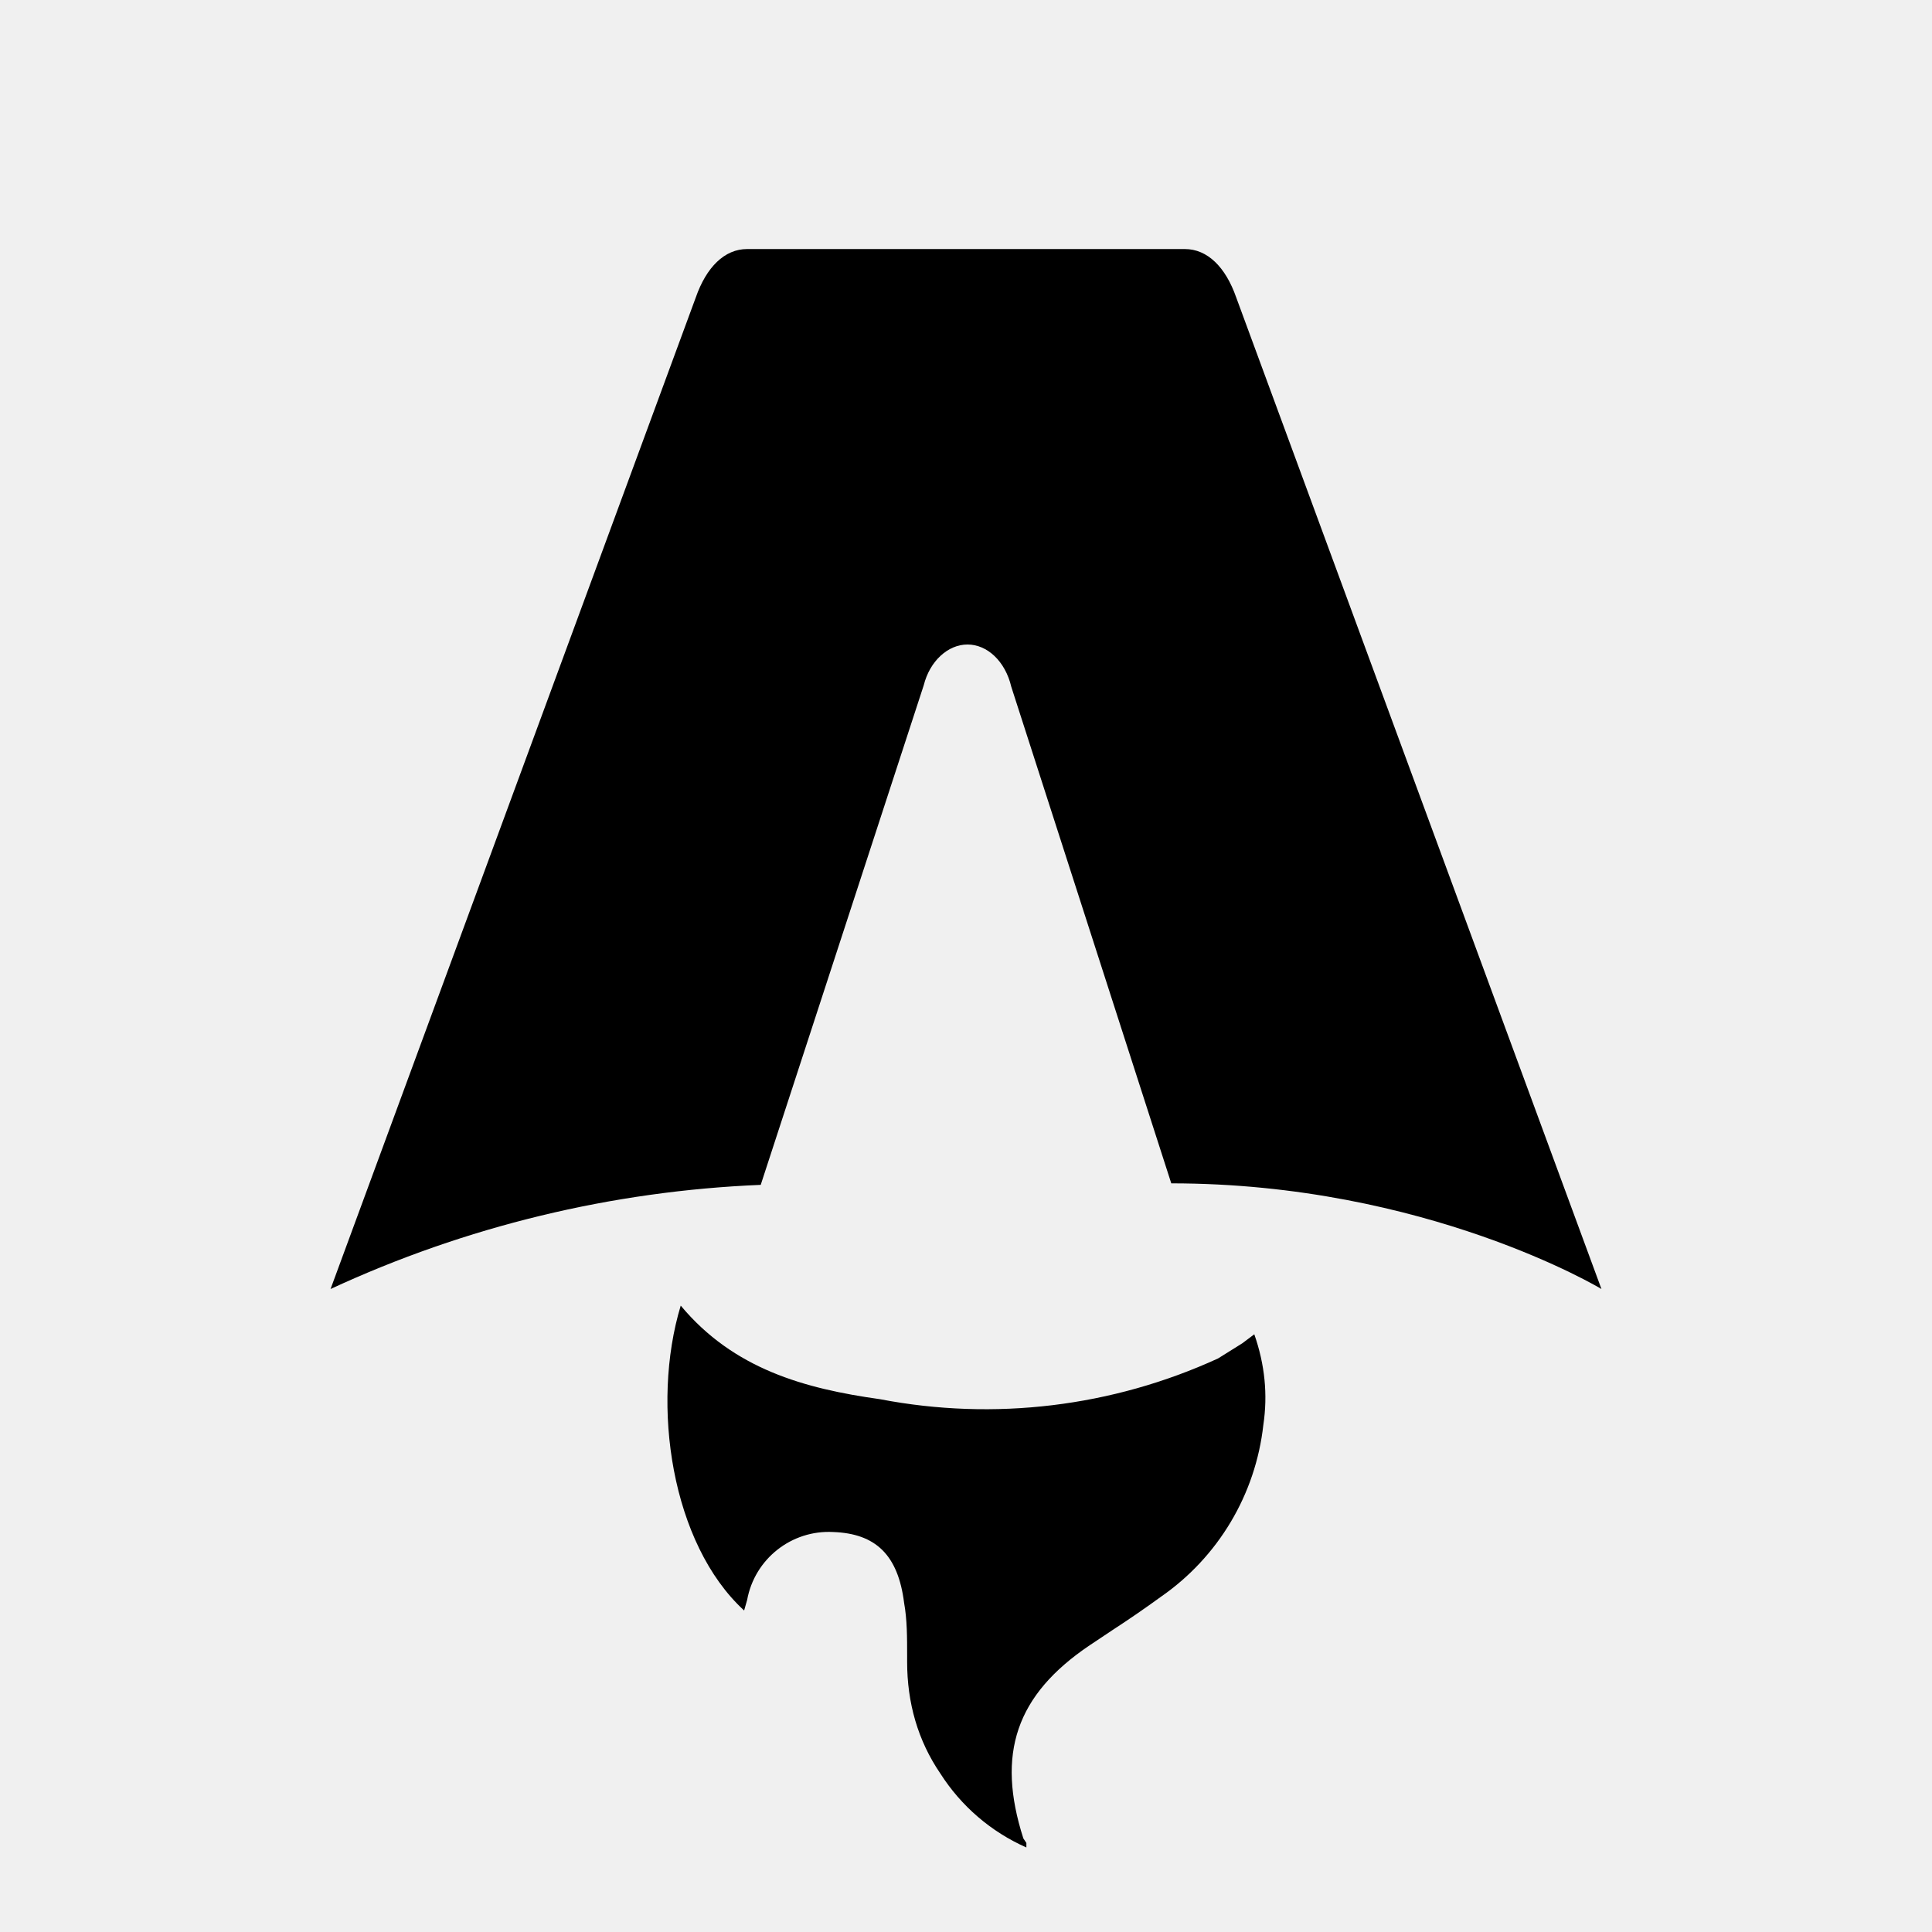
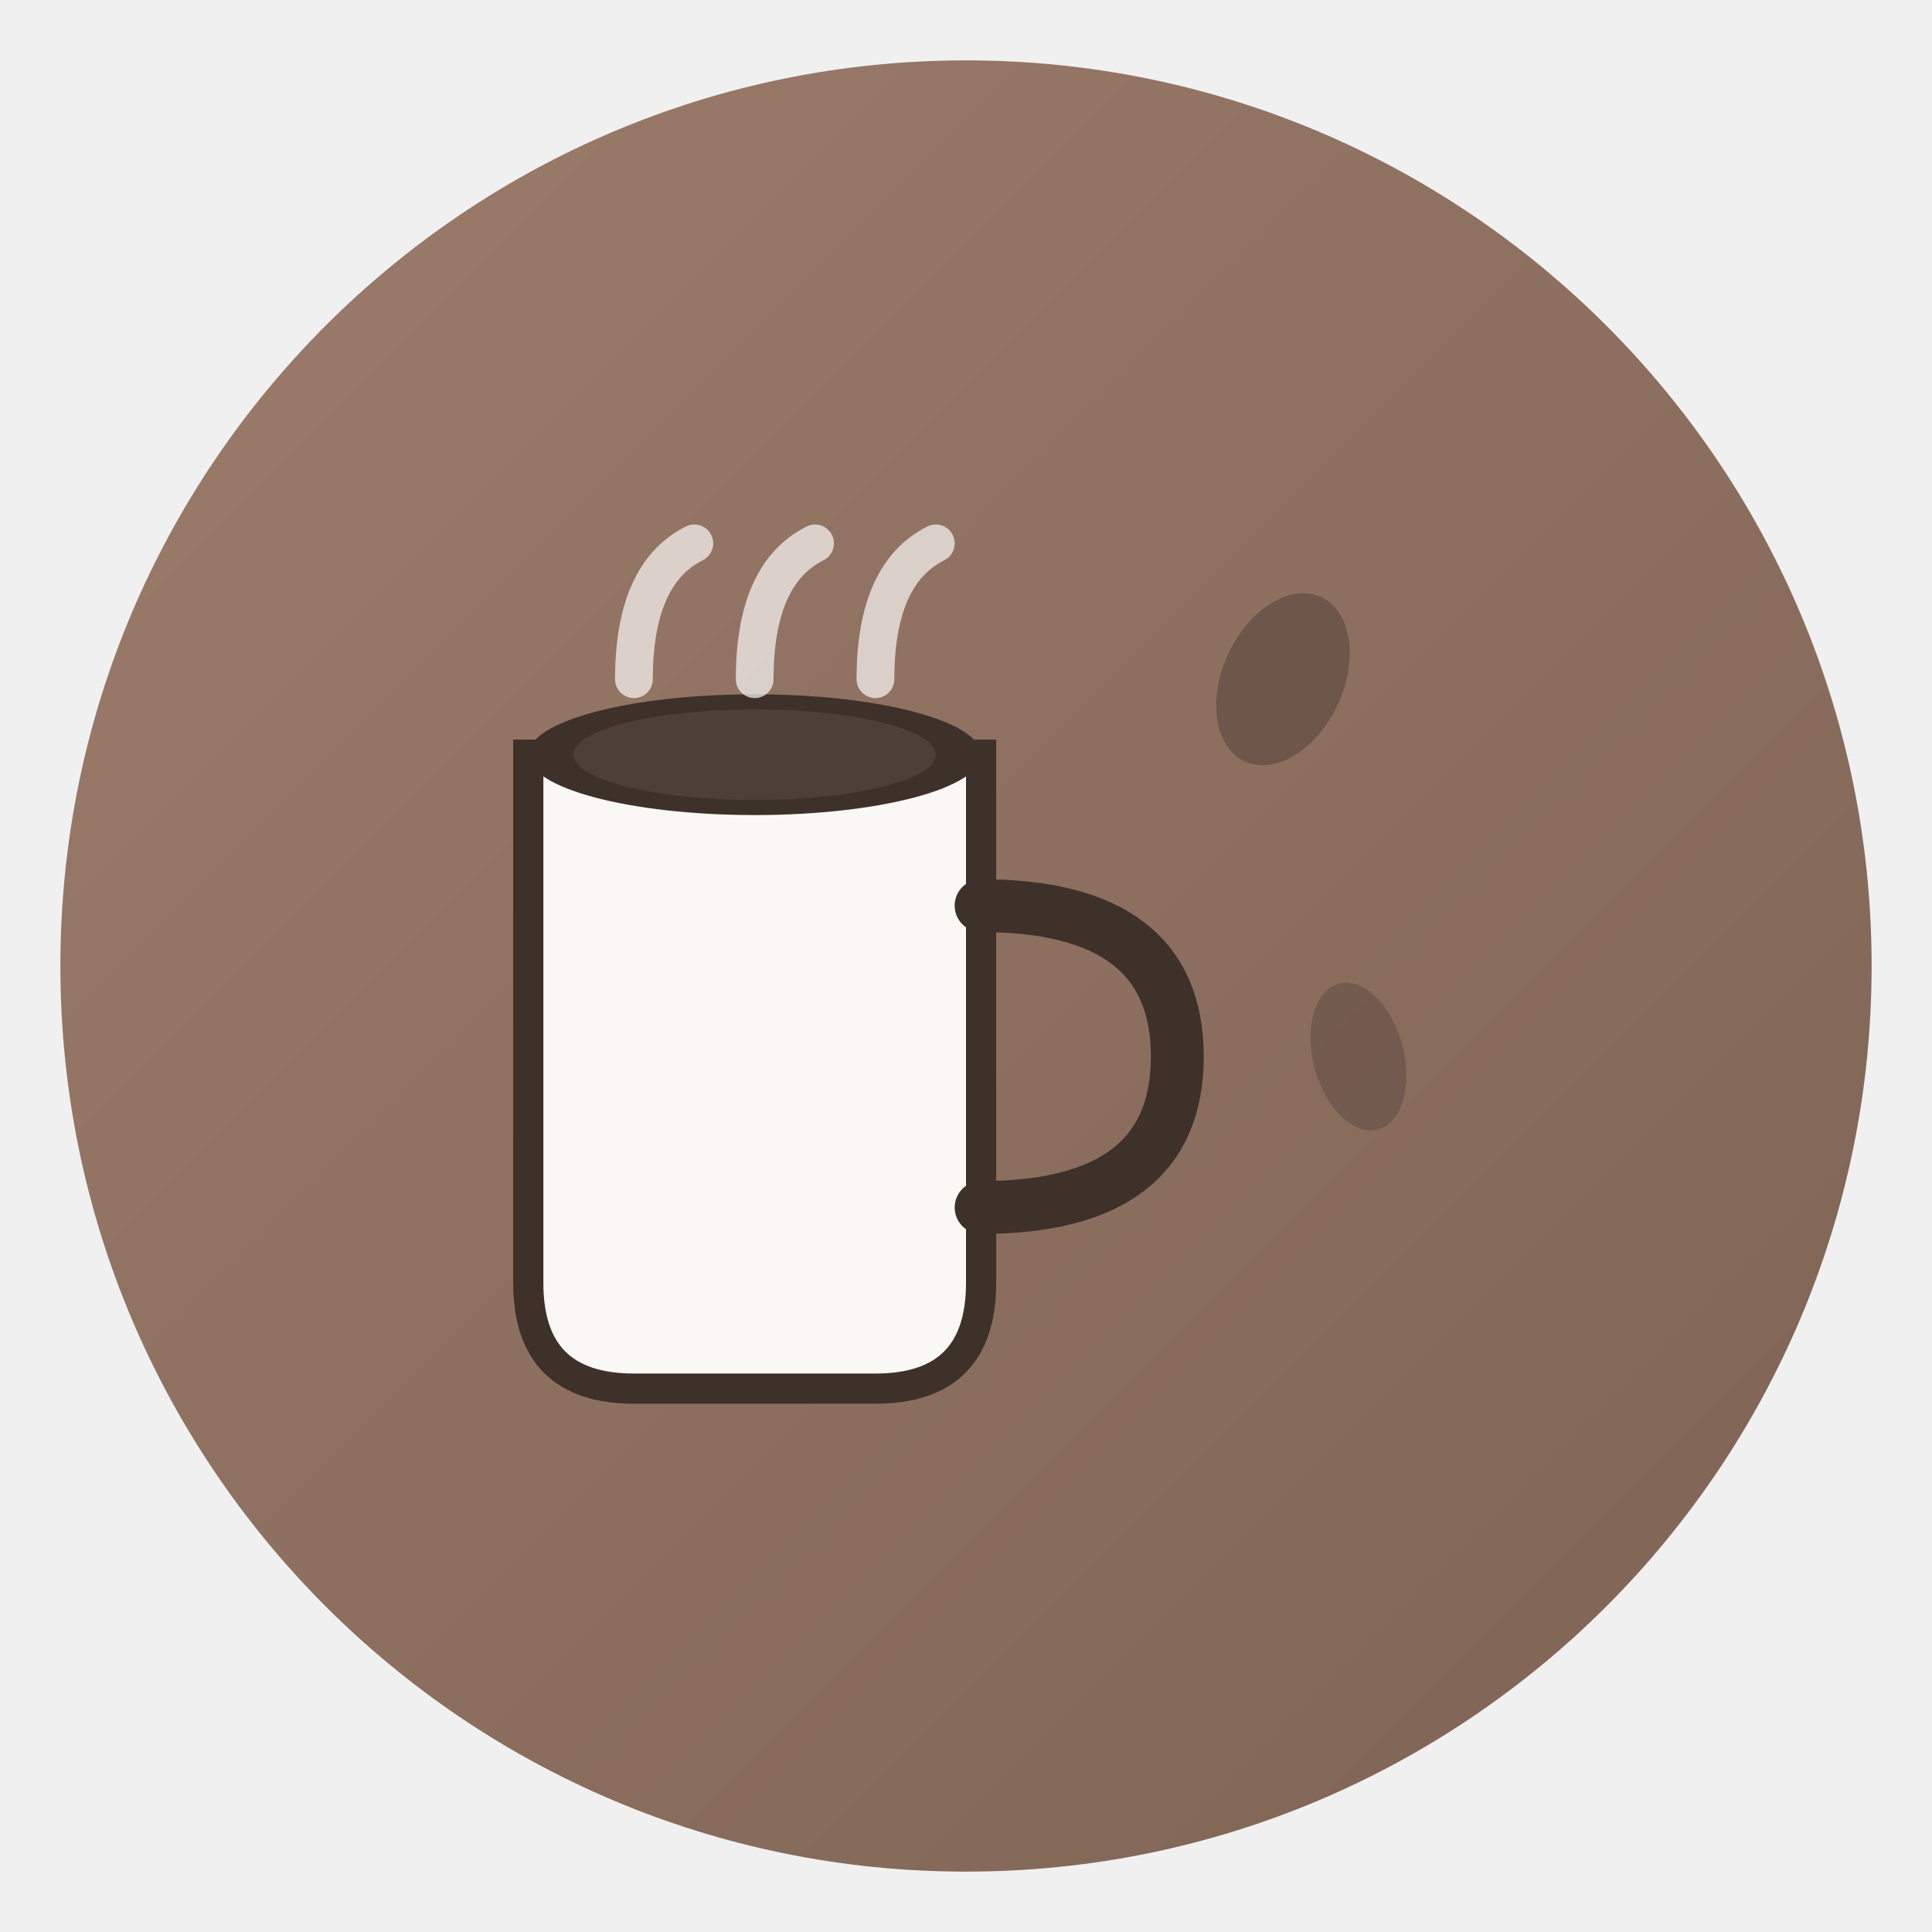
- <svg xmlns="http://www.w3.org/2000/svg" fill="none" viewBox="0 0 128 128">
-   <path d="M50.4 78.5a75.1 75.1 0 0 0-28.5 6.9l24.2-65.7c.7-2 1.9-3.2 3.4-3.2h29c1.5 0 2.7 1.2 3.4 3.2l24.2 65.7s-11.6-7-28.5-7L67 45.5c-.4-1.7-1.6-2.8-2.9-2.8-1.3 0-2.5 1.1-2.9 2.7L50.4 78.5Zm-1.1 28.2Zm-4.2-20.2c-2 6.6-.6 15.8 4.2 20.2a17.5 17.5 0 0 1 .2-.7 5.5 5.5 0 0 1 5.7-4.5c2.8.1 4.3 1.5 4.7 4.7.2 1.1.2 2.3.2 3.5v.4c0 2.7.7 5.2 2.2 7.4a13 13 0 0 0 5.7 4.9v-.3l-.2-.3c-1.8-5.6-.5-9.5 4.4-12.8l1.5-1a73 73 0 0 0 3.2-2.2 16 16 0 0 0 6.8-11.4c.3-2 .1-4-.6-6l-.8.6-1.6 1a37 37 0 0 1-22.4 2.7c-5-.7-9.7-2-13.2-6.2Z" />
-   <style>
-         path { fill: #000; }
-         @media (prefers-color-scheme: dark) {
-             path { fill: #FFF; }
-         }
-     </style>
+ <svg xmlns="http://www.w3.org/2000/svg" viewBox="0 0 128 128">
+   <defs>
+     <linearGradient id="bgGradient" x1="0%" y1="0%" x2="100%" y2="100%">
+       <stop offset="0%" style="stop-color:#9d7c6b;stop-opacity:1" />
+       <stop offset="100%" style="stop-color:#7d6354;stop-opacity:1" />
+     </linearGradient>
+   </defs>
+   <circle cx="64" cy="64" r="60" fill="url(#bgGradient)" />
+   <path d="M35 50 L35 85 Q35 92 42 92 L58 92 Q65 92 65 85 L65 50 Z" fill="#faf8f5" stroke="#3d312a" stroke-width="2" />
+   <path d="M65 60 Q78 60 78 70 Q78 80 65 80" fill="none" stroke="#3d312a" stroke-width="3.5" stroke-linecap="round" />
+   <ellipse cx="50" cy="50" rx="15" ry="4" fill="#3d312a" />
+   <ellipse cx="50" cy="50" rx="12" ry="3" fill="#5a4a42" opacity="0.6" />
+   <path d="M42 45 Q42 38 46 36" fill="none" stroke="#faf8f5" stroke-width="2.5" stroke-linecap="round" opacity="0.7" />
+   <path d="M50 45 Q50 38 54 36" fill="none" stroke="#faf8f5" stroke-width="2.5" stroke-linecap="round" opacity="0.7" />
+   <path d="M58 45 Q58 38 62 36" fill="none" stroke="#faf8f5" stroke-width="2.5" stroke-linecap="round" opacity="0.7" />
+   <ellipse cx="85" cy="45" rx="4" ry="6" fill="#3d312a" opacity="0.4" transform="rotate(25 85 45)" />
+   <ellipse cx="90" cy="70" rx="3" ry="5" fill="#3d312a" opacity="0.3" transform="rotate(-15 90 70)" />
</svg>
